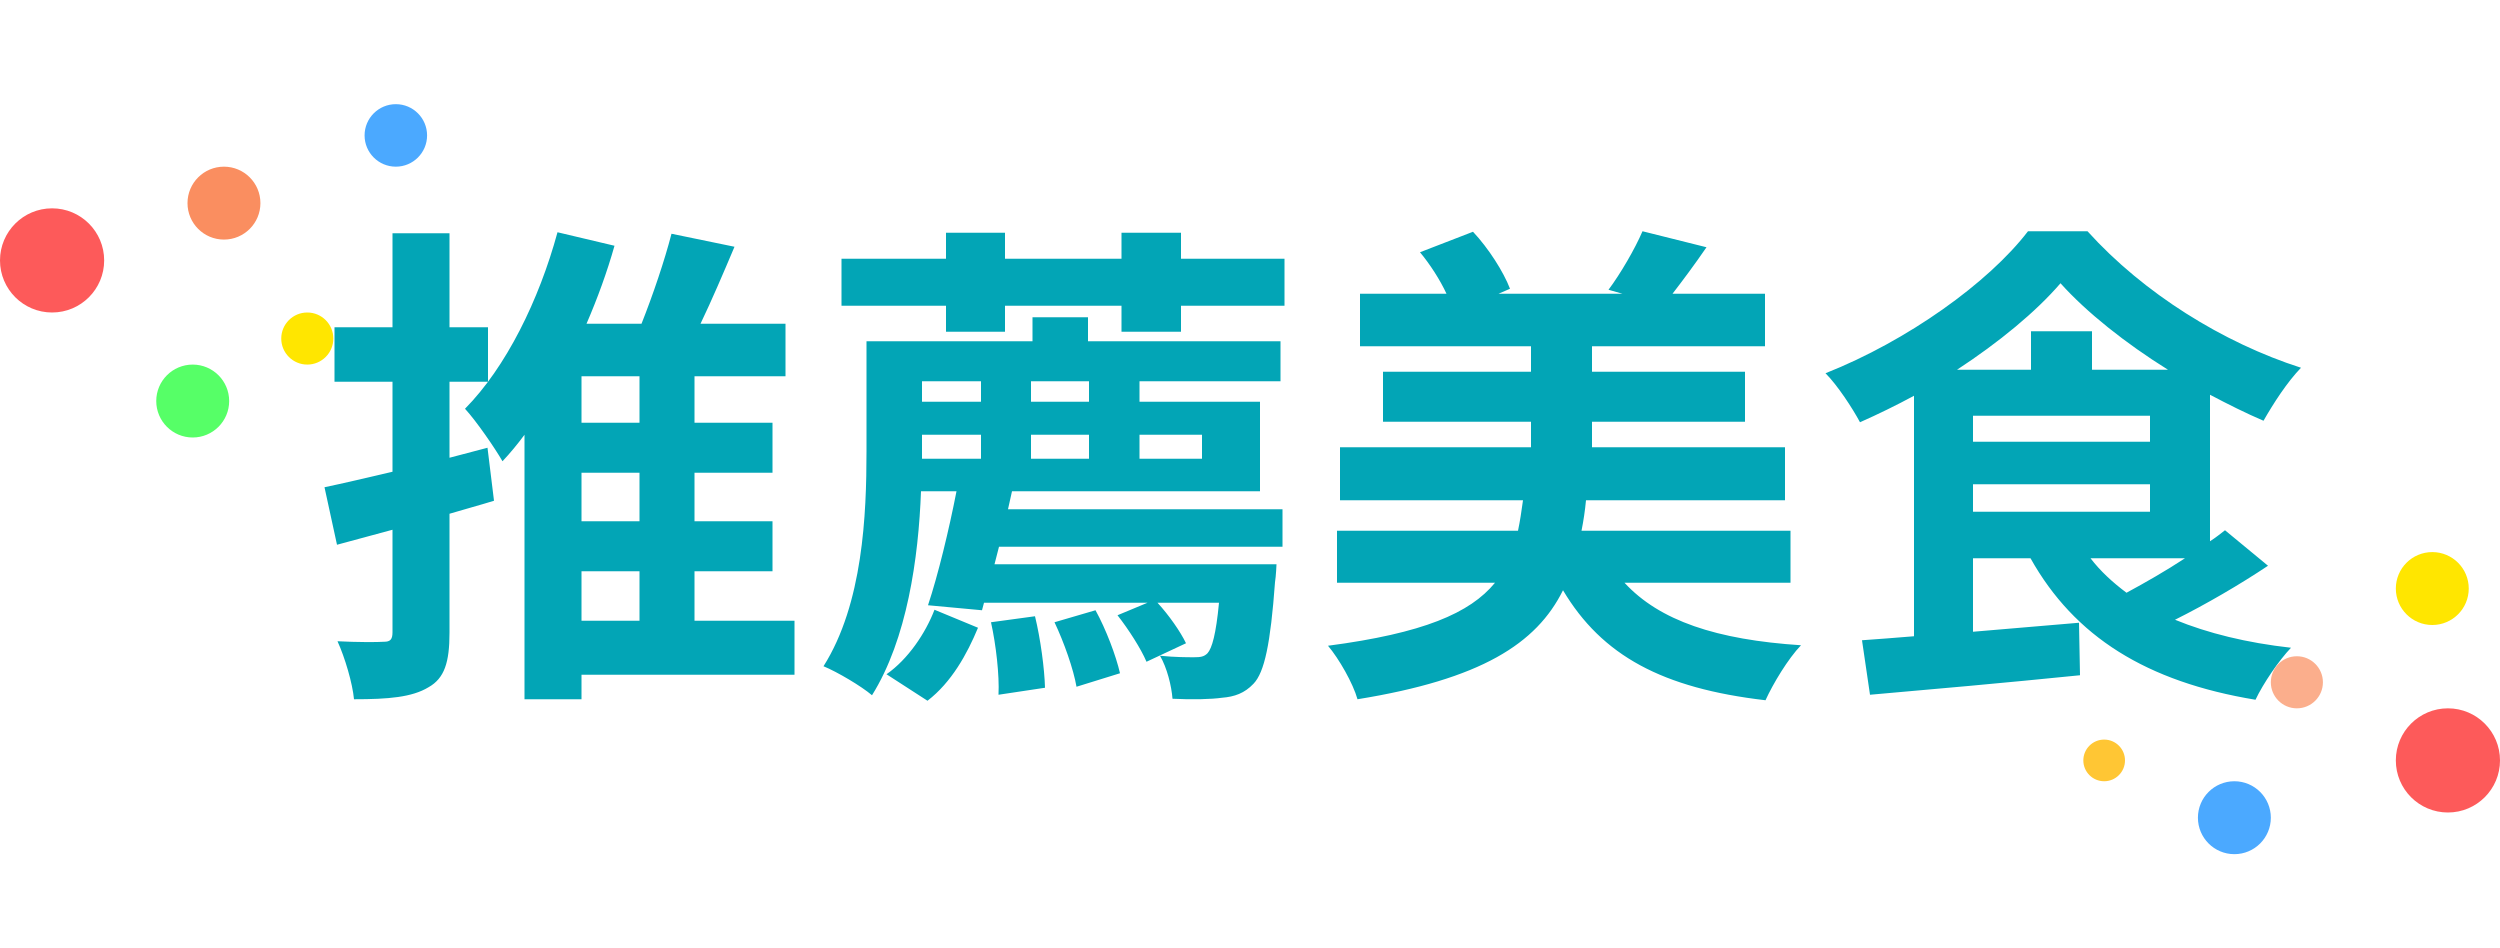
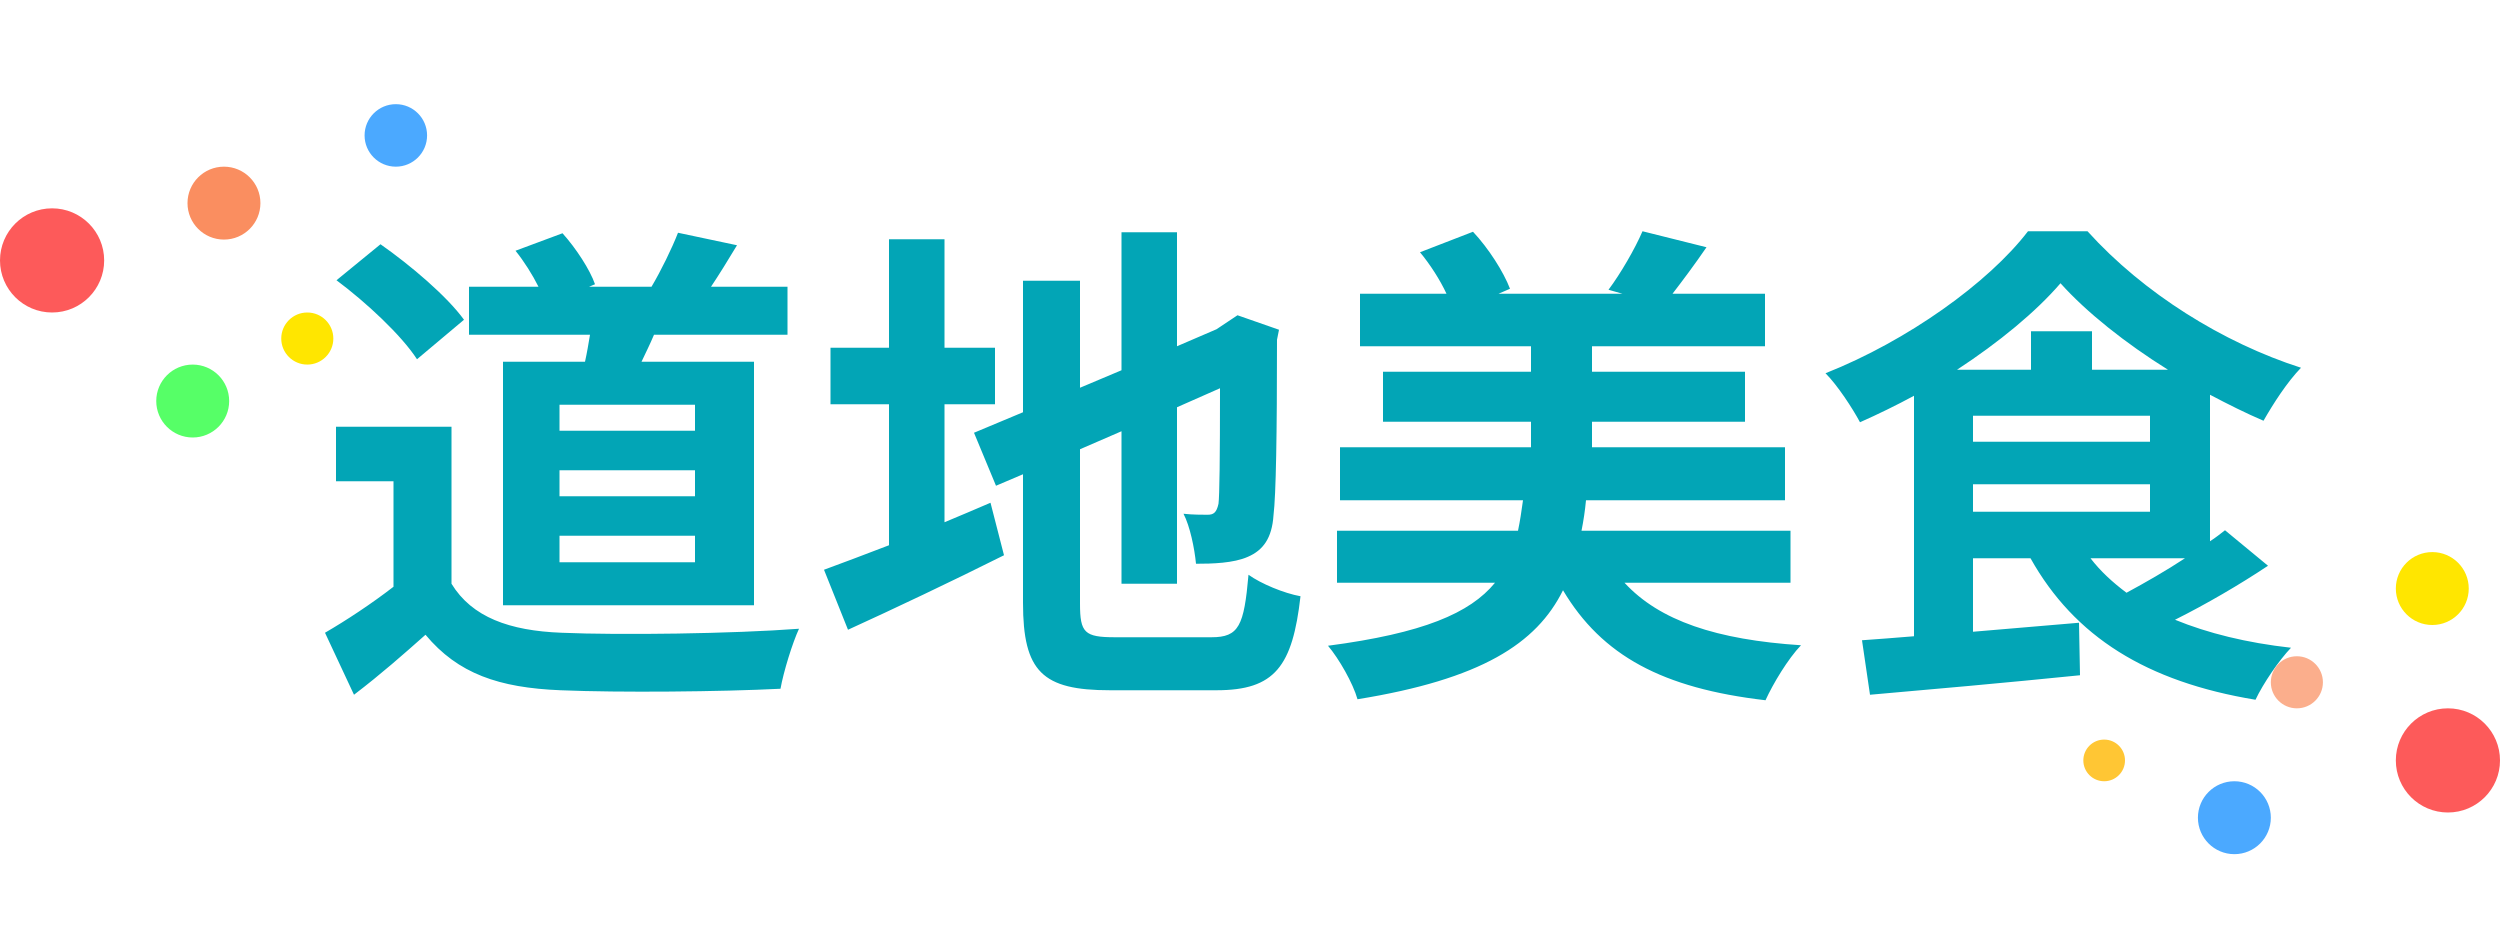
<svg xmlns="http://www.w3.org/2000/svg" width="240" height="91" viewBox="0 0 240 91" fill="none">
-   <path d="M46.8 42.984L43.152 43.944V36.648H46.848V31.416H43.152V22.392H37.68V31.416H32.112V36.648H37.68V45.288C35.232 45.864 32.976 46.392 31.152 46.776L32.352 52.296L37.68 50.856V60.696C37.68 61.416 37.44 61.608 36.864 61.608C36.24 61.656 34.272 61.656 32.4 61.56C33.12 63.144 33.84 65.592 33.984 67.128C37.296 67.128 39.552 66.936 41.136 65.976C42.672 65.112 43.152 63.576 43.152 60.744V49.32C44.592 48.888 46.032 48.504 47.424 48.072L46.8 42.984ZM55.824 54.84H61.392V59.592H55.824V54.84ZM61.392 40.584H55.824V36.12H61.392V40.584ZM61.392 50.04H55.824V45.384H61.392V50.04ZM76.272 59.592H66.672V54.84H74.16V50.04H66.672V45.384H74.16V40.584H66.672V36.12H75.408V31.08H67.248C68.352 28.776 69.456 26.184 70.512 23.688L64.464 22.44C63.792 25.032 62.688 28.296 61.584 31.08H56.304C57.36 28.632 58.272 26.136 58.992 23.592L53.52 22.296C51.744 28.824 48.576 35.256 44.64 39.24C45.744 40.44 47.52 43.032 48.24 44.28C48.96 43.512 49.68 42.648 50.352 41.736V67.128H55.824V64.776H76.272V59.592ZM89.04 67.272C91.344 65.496 92.832 62.808 93.888 60.264L89.712 58.536C88.848 60.792 87.168 63.288 85.104 64.728L89.04 67.272ZM95.136 59.736C95.616 61.896 95.952 64.824 95.856 66.696L100.32 66.024C100.272 64.2 99.888 61.32 99.36 59.16L95.136 59.736ZM101.232 59.736C102.144 61.656 103.056 64.248 103.344 65.928L107.52 64.632C107.136 62.952 106.176 60.408 105.168 58.584L101.232 59.736ZM88.512 43.32V41.736H94.176V44.04H88.512V43.32ZM94.176 36.6V38.568H88.512V36.6H94.176ZM104.544 38.568H98.976V36.6H104.544V38.568ZM115.392 41.736V44.04H109.392V41.736H115.392ZM98.976 44.04V41.736H104.544V44.04H98.976ZM97.152 47.16H120.96V38.568H109.392V36.6H122.928V32.76H104.448V30.456H99.12V32.76H83.184V43.32C83.184 49.368 82.848 57.96 79.056 63.96C80.352 64.488 82.704 65.88 83.712 66.744C87.072 61.368 88.176 53.592 88.416 47.16H91.824C91.104 50.856 90.048 55.224 89.088 58.104L94.272 58.584L94.464 57.864H110.16L107.28 59.064C108.336 60.408 109.536 62.28 110.064 63.528L113.856 61.752C113.328 60.648 112.224 59.064 111.12 57.864H117.024C116.736 60.888 116.352 62.232 115.92 62.712C115.584 63.048 115.248 63.096 114.624 63.096C114 63.096 112.8 63.096 111.36 62.952C112.032 64.104 112.464 65.832 112.56 67.08C114.48 67.176 116.304 67.128 117.312 66.984C118.512 66.888 119.472 66.552 120.336 65.64C121.392 64.536 121.968 61.8 122.4 55.896C122.496 55.32 122.544 54.168 122.544 54.168H95.472L95.904 52.488H123.12V48.888H96.768L97.152 47.16ZM113.376 24.84V22.344H107.664V24.84H96.48V22.344H90.816V24.84H80.784V29.352H90.816V31.848H96.48V29.352H107.664V31.848H113.376V29.352H123.312V24.84H113.376ZM171.888 55.944V50.952H151.824C152.016 49.992 152.16 49.032 152.256 48.024H171.36V42.936H152.832V40.488H167.52V35.688H152.832V33.24H169.44V28.2H160.56C161.52 26.952 162.672 25.416 163.824 23.736L157.68 22.2C156.96 23.88 155.568 26.28 154.416 27.816L155.76 28.2H143.856L144.96 27.72C144.336 26.088 142.896 23.832 141.408 22.248L136.32 24.216C137.28 25.368 138.24 26.856 138.864 28.2H130.56V33.24H146.976V35.688H132.768V40.488H146.976V42.936H128.64V48.024H146.208C146.064 49.08 145.92 50.04 145.728 50.952H128.352V55.944H143.52C141.12 58.872 136.608 60.792 127.488 61.992C128.544 63.24 129.888 65.592 130.32 67.128C142.176 65.208 147.504 61.8 150.048 56.664C153.792 62.952 159.6 66.072 169.488 67.224C170.208 65.64 171.648 63.24 172.896 61.944C164.784 61.416 159.312 59.592 155.952 55.944H171.888ZM209.76 53.592C207.936 54.792 205.92 55.944 204.144 56.904C202.8 55.896 201.648 54.84 200.688 53.592H209.76ZM189.408 46.488H206.4V49.128H189.408V46.488ZM200.832 35.496V31.8H194.976V35.496H187.872C191.904 32.856 195.456 29.928 197.808 27.192C200.304 29.976 204.048 32.952 208.128 35.496H200.832ZM189.408 39.912H206.4V42.408H189.408V39.912ZM213.6 50.904C213.168 51.24 212.688 51.624 212.16 51.96V37.896C213.888 38.808 215.616 39.672 217.296 40.392C218.256 38.712 219.552 36.696 220.896 35.304C213.408 32.904 205.776 28.152 200.4 22.2H194.688C190.896 27.144 183.12 32.712 175.248 35.832C176.4 36.984 177.84 39.192 178.56 40.536C180.288 39.768 182.064 38.904 183.744 37.992V61.08C181.92 61.224 180.24 61.368 178.752 61.464L179.52 66.696C185.04 66.216 192.576 65.544 199.68 64.824L199.584 59.784L189.408 60.648V53.592H194.928C199.152 61.128 206.064 65.448 216.528 67.176C217.248 65.64 218.784 63.384 219.936 62.184C215.664 61.704 211.968 60.792 208.8 59.496C211.776 58.008 214.992 56.136 217.728 54.312L213.6 50.904Z" fill="#02A5B6" />
+   <path d="M66.72 41.352H53.712V38.856H66.72V41.352ZM66.72 47.64H53.712V45.144H66.72V47.64ZM66.72 53.976H53.712V51.432H66.72V53.976ZM48.288 34.728V58.104H72.384V34.728H61.584C61.968 33.912 62.4 33.048 62.784 32.136H75.6V27.528H68.256C69.024 26.376 69.888 24.984 70.752 23.544L65.088 22.344C64.512 23.832 63.456 25.992 62.544 27.528H56.544L57.12 27.288C56.64 25.896 55.296 23.832 54 22.392L49.488 24.072C50.304 25.08 51.12 26.376 51.696 27.528H45.024V32.136H56.64C56.496 33 56.352 33.864 56.16 34.728H48.288ZM44.544 30.696C42.912 28.44 39.408 25.464 36.528 23.448L32.304 26.904C35.136 29.016 38.544 32.184 40.032 34.488L44.544 30.696ZM43.344 40.968H32.256V46.2H37.776V56.328C35.664 57.96 33.264 59.544 31.2 60.744L33.984 66.696C36.624 64.68 38.736 62.808 40.848 60.936C43.968 64.68 47.904 66.024 53.808 66.264C59.52 66.504 69.168 66.408 74.928 66.12C75.216 64.488 76.08 61.704 76.704 60.36C70.32 60.84 59.52 60.984 53.904 60.744C48.912 60.552 45.312 59.256 43.344 56.04V40.968ZM90.672 38.808H95.52V33.384H90.672V22.968H85.344V33.384H79.728V38.808H85.344V52.344C82.944 53.256 80.832 54.072 79.104 54.696L81.408 60.456C85.824 58.44 91.296 55.848 96.384 53.304L95.088 48.264C93.648 48.888 92.16 49.512 90.672 50.136V38.808ZM107.04 61.176C104.112 61.176 103.68 60.744 103.68 57.96V43.128L107.664 41.4V56.04H112.992V39.096L117.12 37.272C117.12 44.088 117.072 47.592 116.976 48.36C116.784 49.224 116.496 49.416 115.92 49.416C115.488 49.416 114.432 49.416 113.616 49.32C114.24 50.52 114.672 52.632 114.816 54.12C116.352 54.12 118.416 54.072 119.808 53.448C121.248 52.824 122.112 51.672 122.256 49.464C122.496 47.496 122.592 41.736 122.592 32.616L122.784 31.656L118.8 30.264L117.792 30.936L116.784 31.608L112.992 33.24V22.296H107.664V35.544L103.68 37.224V26.952H98.208V39.576L93.504 41.544L95.616 46.632L98.208 45.528V57.864C98.208 64.488 100.08 66.264 106.56 66.264H116.784C122.4 66.264 124.08 63.96 124.848 57.24C123.264 56.952 121.056 56.04 119.856 55.176C119.424 60.072 118.944 61.176 116.304 61.176H107.04ZM171.888 55.944V50.952H151.824C152.016 49.992 152.16 49.032 152.256 48.024H171.36V42.936H152.832V40.488H167.52V35.688H152.832V33.24H169.44V28.2H160.56C161.52 26.952 162.672 25.416 163.824 23.736L157.68 22.2C156.96 23.88 155.568 26.28 154.416 27.816L155.76 28.2H143.856L144.96 27.72C144.336 26.088 142.896 23.832 141.408 22.248L136.32 24.216C137.28 25.368 138.24 26.856 138.864 28.2H130.56V33.24H146.976V35.688H132.768V40.488H146.976V42.936H128.64V48.024H146.208C146.064 49.08 145.92 50.04 145.728 50.952H128.352V55.944H143.52C141.12 58.872 136.608 60.792 127.488 61.992C128.544 63.24 129.888 65.592 130.32 67.128C142.176 65.208 147.504 61.8 150.048 56.664C153.792 62.952 159.6 66.072 169.488 67.224C170.208 65.64 171.648 63.24 172.896 61.944C164.784 61.416 159.312 59.592 155.952 55.944H171.888ZM209.76 53.592C207.936 54.792 205.92 55.944 204.144 56.904C202.8 55.896 201.648 54.84 200.688 53.592H209.76ZM189.408 46.488H206.4V49.128H189.408V46.488ZM200.832 35.496V31.8H194.976V35.496H187.872C191.904 32.856 195.456 29.928 197.808 27.192C200.304 29.976 204.048 32.952 208.128 35.496H200.832ZM189.408 39.912H206.4V42.408H189.408V39.912ZM213.6 50.904C213.168 51.24 212.688 51.624 212.16 51.96V37.896C213.888 38.808 215.616 39.672 217.296 40.392C218.256 38.712 219.552 36.696 220.896 35.304C213.408 32.904 205.776 28.152 200.4 22.2H194.688C190.896 27.144 183.12 32.712 175.248 35.832C176.4 36.984 177.84 39.192 178.56 40.536C180.288 39.768 182.064 38.904 183.744 37.992V61.08C181.92 61.224 180.24 61.368 178.752 61.464L179.52 66.696C185.04 66.216 192.576 65.544 199.68 64.824L199.584 59.784L189.408 60.648V53.592H194.928C199.152 61.128 206.064 65.448 216.528 67.176C217.248 65.64 218.784 63.384 219.936 62.184C215.664 61.704 211.968 60.792 208.8 59.496C211.776 58.008 214.992 56.136 217.728 54.312L213.6 50.904Z" fill="#02A5B6" />
  <circle cx="5" cy="25" r="5" fill="#FD5A5A" />
  <circle cx="235" cy="73" r="5" fill="#FD5A5A" />
  <circle cx="220.5" cy="65.5" r="2.5" fill="#FBAE8C" />
  <circle cx="202" cy="73" r="2" fill="#FFC634" />
  <circle cx="214.5" cy="78.5" r="3.5" fill="#4BA9FF" />
  <circle cx="233.5" cy="56.5" r="3.5" fill="#FFE600" />
  <circle cx="29.5" cy="32.5" r="2.5" fill="#FFE600" />
  <circle cx="38" cy="13" r="3" fill="#4BA9FF" />
  <circle cx="18.5" cy="38.5" r="3.5" fill="#56FF67" />
  <circle cx="21.5" cy="19.5" r="3.5" fill="#FA8E60" />
</svg>
